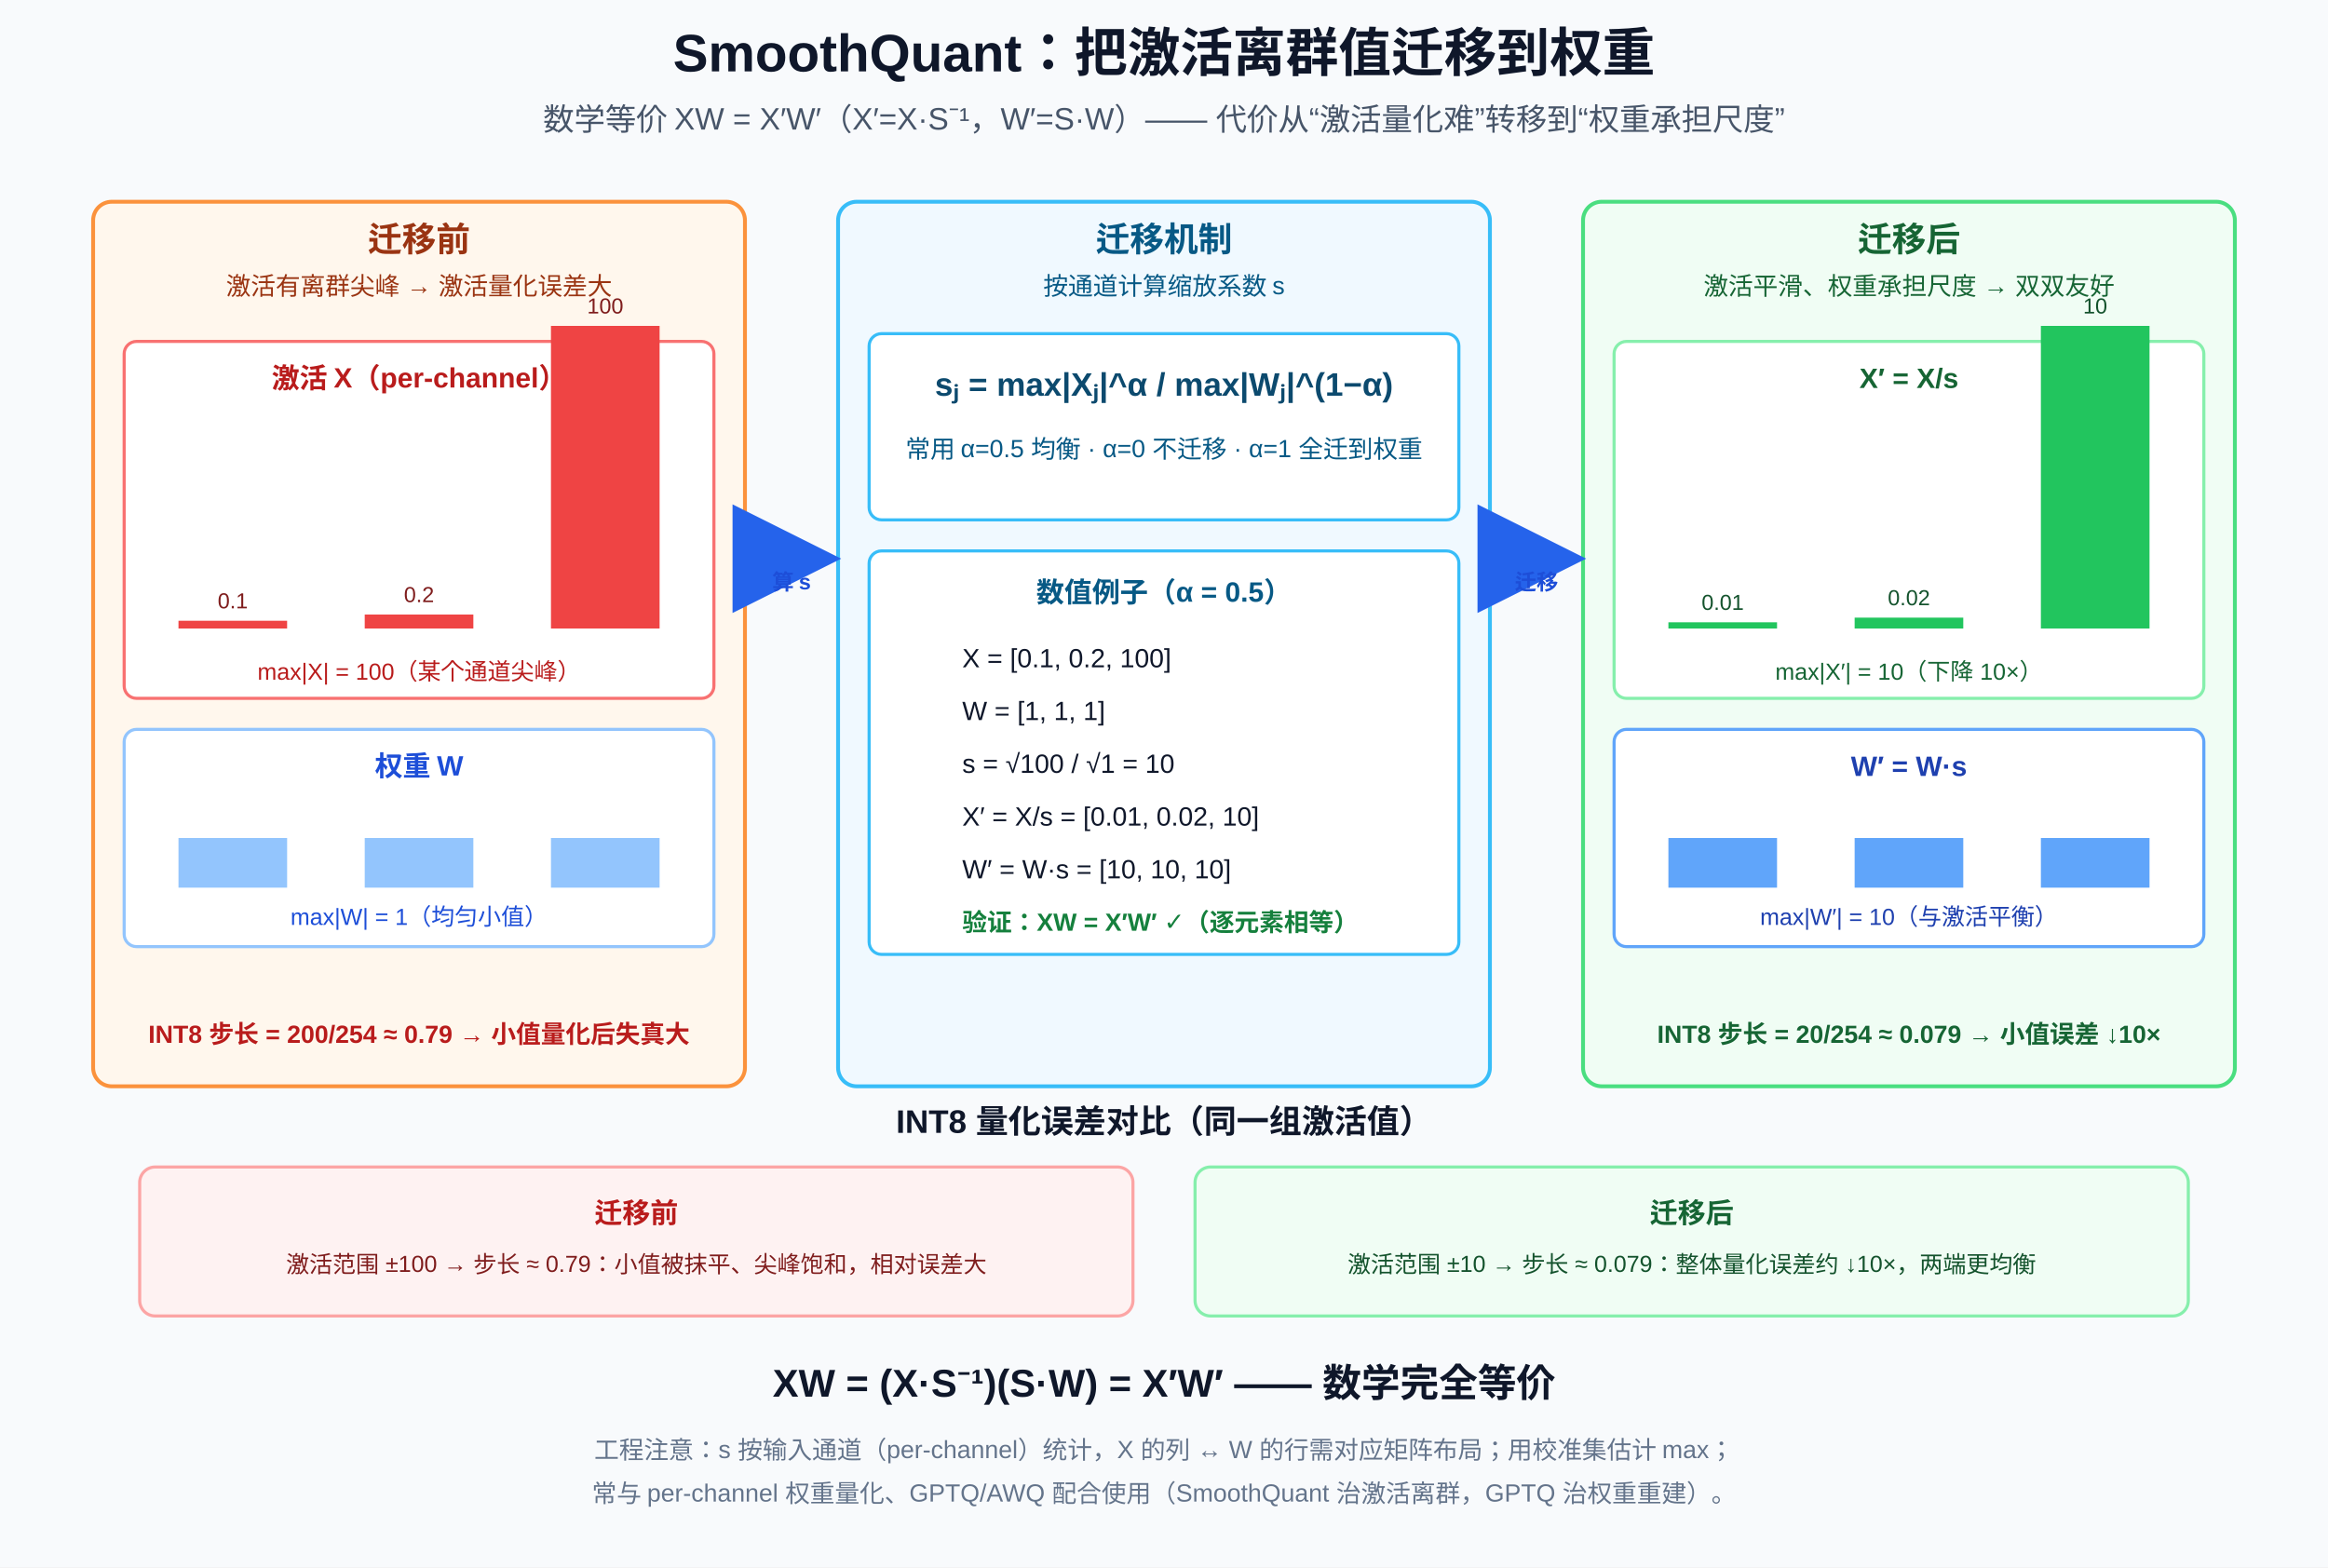
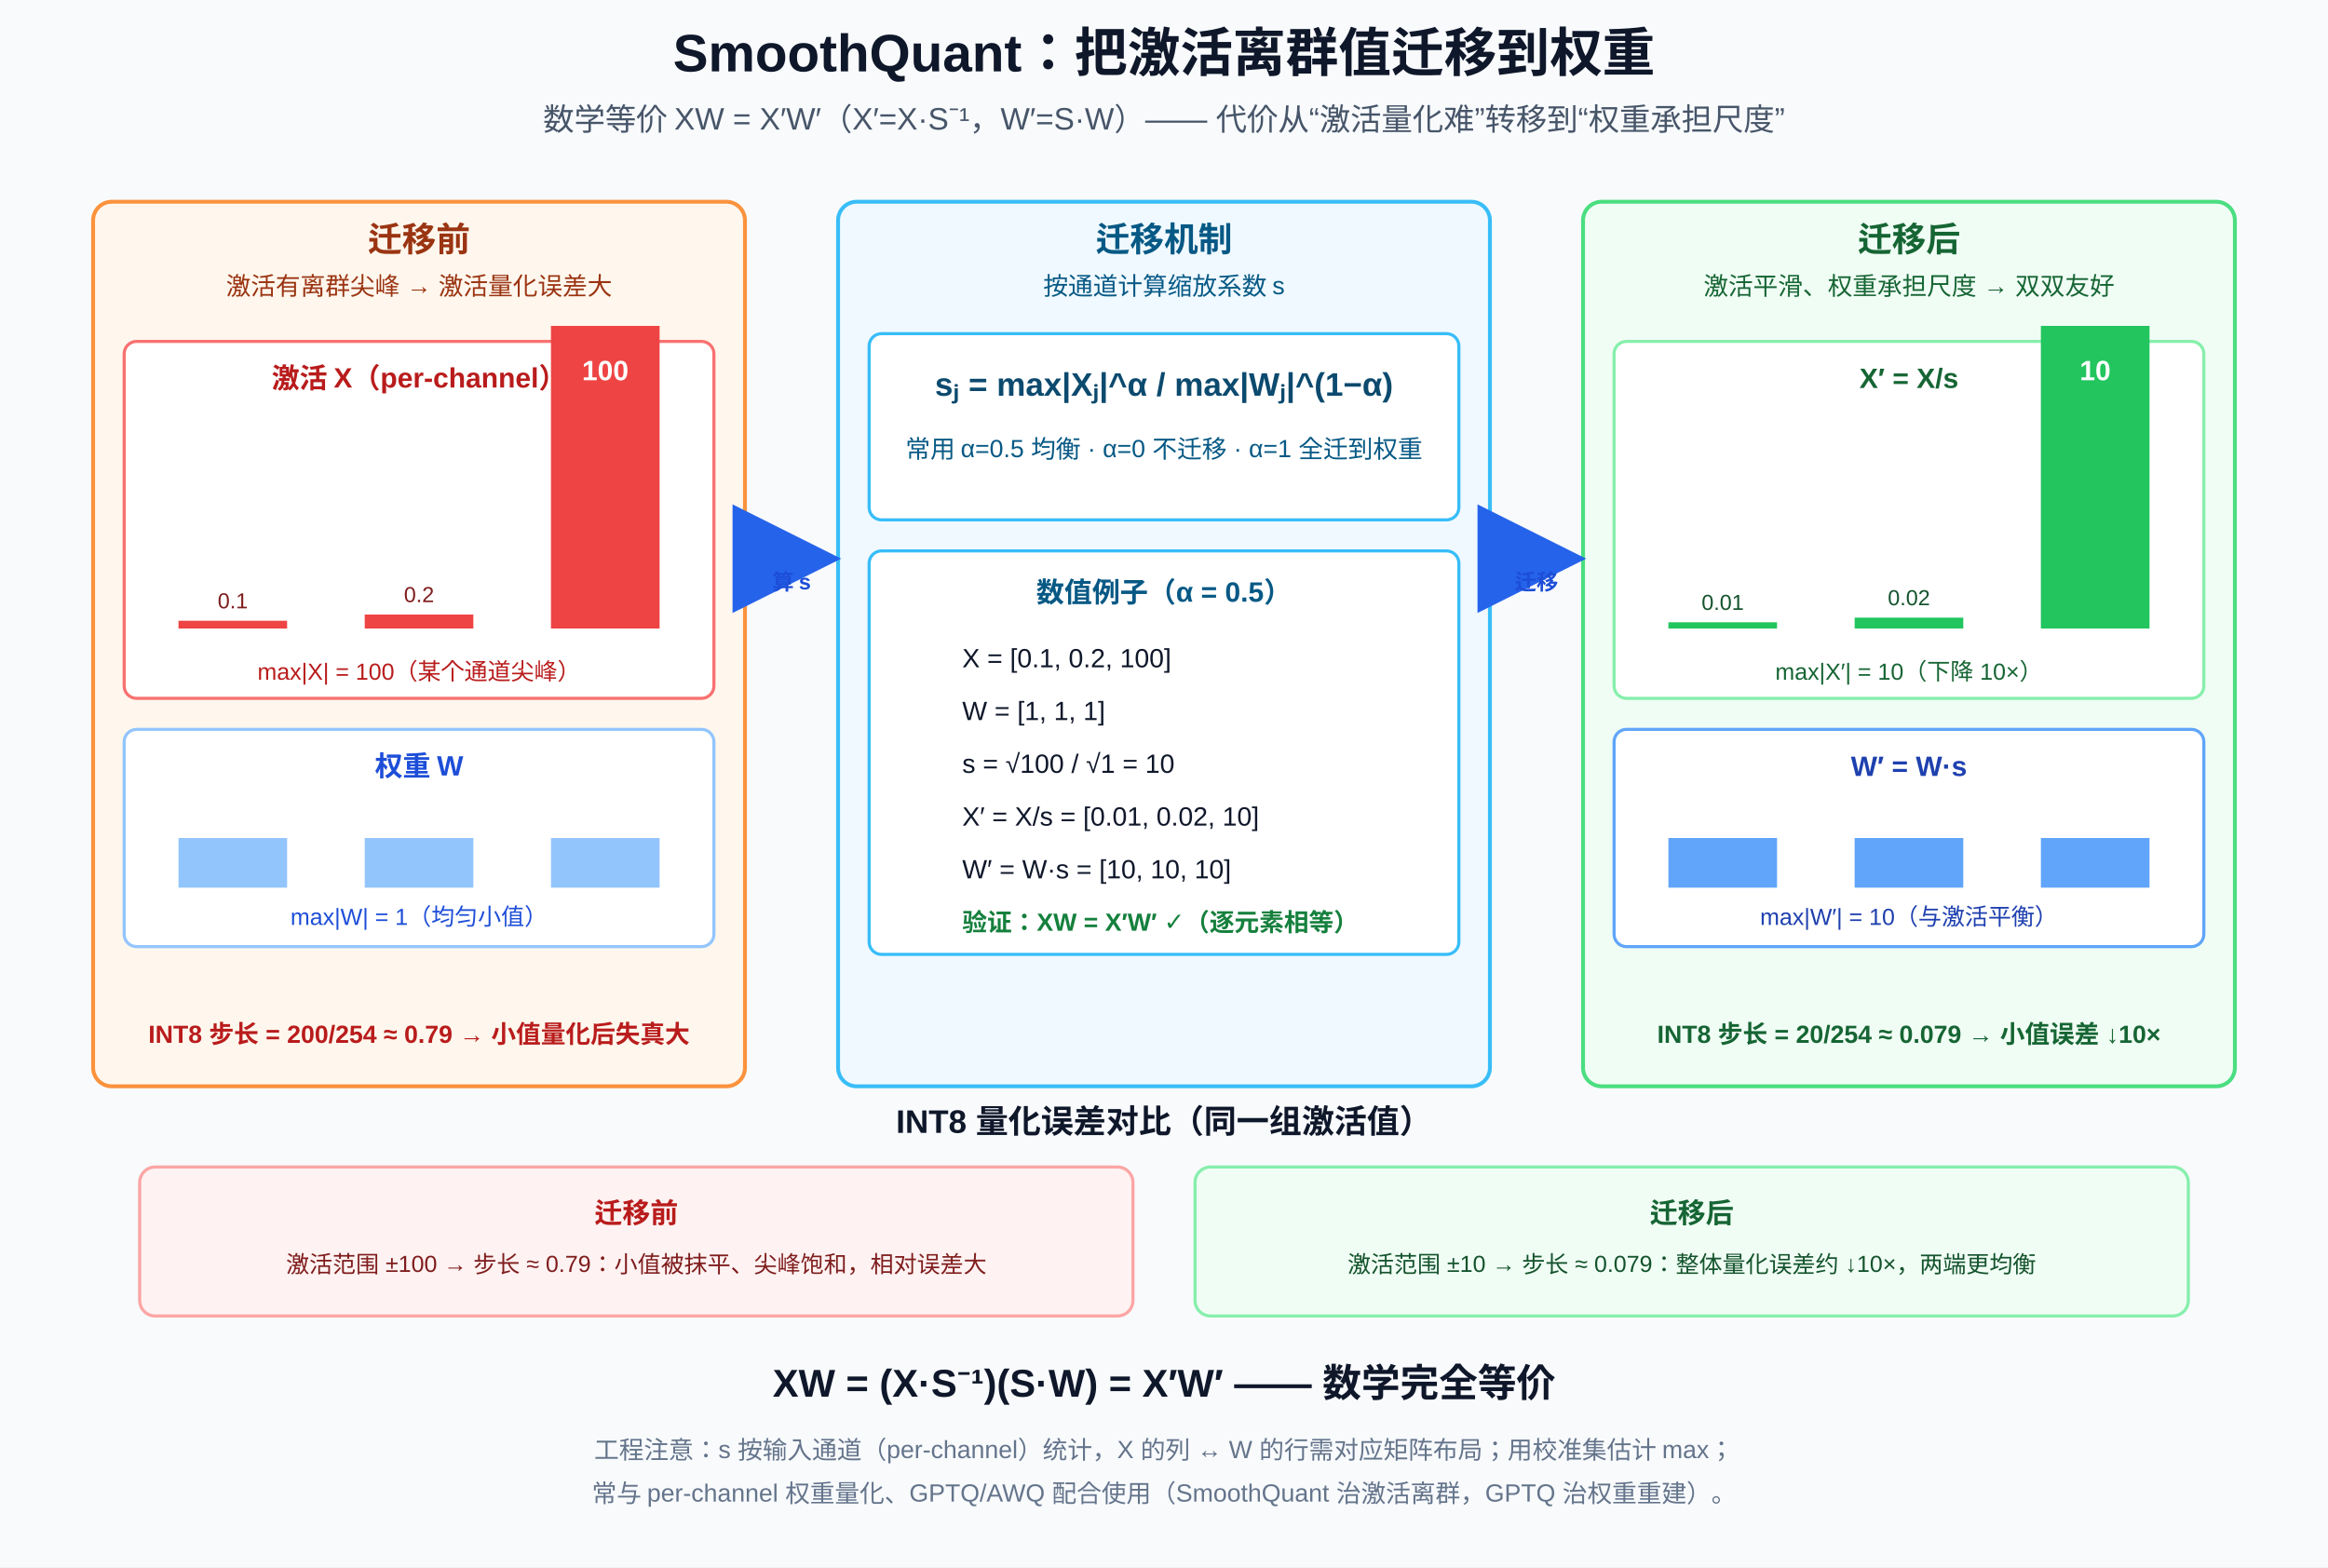
<svg xmlns="http://www.w3.org/2000/svg" width="1500" height="1010" viewBox="0 0 1500 1010">
  <rect width="1500" height="1010" fill="#f8fafc" />
  <g font-family="Microsoft YaHei,PingFang SC,Noto Sans SC,Arial,sans-serif">
    <text x="750" y="46" text-anchor="middle" font-size="34" font-weight="bold" fill="#0f172a">SmoothQuant：把激活离群值迁移到权重</text>
    <text x="750" y="84" text-anchor="middle" font-size="20" fill="#475569">数学等价 XW = X′W′（X′=X·S⁻¹，W′=S·W）—— 代价从“激活量化难”转移到“权重承担尺度”</text>
    <rect x="60" y="130" width="420" height="570" rx="12" fill="#fff7ed" stroke="#fb923c" stroke-width="2.5" />
    <text x="270" y="162" text-anchor="middle" font-size="22" font-weight="bold" fill="#9a3412">迁移前</text>
    <text x="270" y="190" text-anchor="middle" font-size="16" fill="#9a3412">激活有离群尖峰 → 激活量化误差大</text>
    <rect x="80" y="220" width="380" height="230" rx="8" fill="#ffffff" stroke="#f87171" stroke-width="2" />
    <text x="270" y="250" text-anchor="middle" font-size="18" font-weight="bold" fill="#b91c1c">激活 X（per-channel）</text>
    <rect x="115" y="400" width="70" height="5" fill="#ef4444" />
    <text x="150" y="392" text-anchor="middle" font-size="14" fill="#7f1d1d">0.1</text>
    <rect x="235" y="396" width="70" height="9" fill="#ef4444" />
    <text x="270" y="388" text-anchor="middle" font-size="14" fill="#7f1d1d">0.2</text>
    <rect x="355" y="210" width="70" height="195" fill="#ef4444" />
-     <text x="390" y="202" text-anchor="middle" font-size="14" fill="#7f1d1d">100</text>
+     <text x="390" y="245" text-anchor="middle" font-size="18" font-weight="bold" fill="#ffffff">100</text>
    <text x="270" y="438" text-anchor="middle" font-size="15" fill="#b91c1c">max|X| = 100（某个通道尖峰）</text>
    <rect x="80" y="470" width="380" height="140" rx="8" fill="#ffffff" stroke="#93c5fd" stroke-width="2" />
    <text x="270" y="500" text-anchor="middle" font-size="18" font-weight="bold" fill="#1d4ed8">权重 W</text>
    <rect x="115" y="540" width="70" height="32" fill="#93c5fd" />
    <rect x="235" y="540" width="70" height="32" fill="#93c5fd" />
    <rect x="355" y="540" width="70" height="32" fill="#93c5fd" />
    <text x="270" y="596" text-anchor="middle" font-size="15" fill="#1d4ed8">max|W| = 1（均匀小值）</text>
    <text x="270" y="672" text-anchor="middle" font-size="16" font-weight="bold" fill="#b91c1c">INT8 步长 = 200/254 ≈ 0.79 → 小值量化后失真大</text>
    <rect x="540" y="130" width="420" height="570" rx="12" fill="#f0f9ff" stroke="#38bdf8" stroke-width="2.5" />
    <text x="750" y="162" text-anchor="middle" font-size="22" font-weight="bold" fill="#075985">迁移机制</text>
    <text x="750" y="190" text-anchor="middle" font-size="16" fill="#075985">按通道计算缩放系数 s</text>
    <rect x="560" y="215" width="380" height="120" rx="8" fill="#ffffff" stroke="#38bdf8" stroke-width="2" />
    <text x="750" y="255" text-anchor="middle" font-size="21" font-weight="bold" fill="#0c4a6e">sⱼ = max|Xⱼ|^α / max|Wⱼ|^(1−α)</text>
    <text x="750" y="295" text-anchor="middle" font-size="16" fill="#075985">常用 α=0.5 均衡 · α=0 不迁移 · α=1 全迁到权重</text>
    <rect x="560" y="355" width="380" height="260" rx="8" fill="#ffffff" stroke="#38bdf8" stroke-width="2" />
    <text x="750" y="388" text-anchor="middle" font-size="18" font-weight="bold" fill="#075985">数值例子（α = 0.5）</text>
    <text x="620" y="430" font-size="17" fill="#0f172a">X = [0.1, 0.2, 100]</text>
    <text x="620" y="464" font-size="17" fill="#0f172a">W = [1, 1, 1]</text>
    <text x="620" y="498" font-size="17" fill="#0f172a">s = √100 / √1 = 10</text>
    <text x="620" y="532" font-size="17" fill="#0f172a">X′ = X/s = [0.01, 0.02, 10]</text>
    <text x="620" y="566" font-size="17" fill="#0f172a">W′ = W·s = [10, 10, 10]</text>
    <text x="620" y="600" font-size="16" font-weight="bold" fill="#15803d">验证：XW = X′W′ ✓（逐元素相等）</text>
    <rect x="1020" y="130" width="420" height="570" rx="12" fill="#f0fdf4" stroke="#4ade80" stroke-width="2.5" />
    <text x="1230" y="162" text-anchor="middle" font-size="22" font-weight="bold" fill="#166534">迁移后</text>
    <text x="1230" y="190" text-anchor="middle" font-size="16" fill="#166534">激活平滑、权重承担尺度 → 双双友好</text>
    <rect x="1040" y="220" width="380" height="230" rx="8" fill="#ffffff" stroke="#86efac" stroke-width="2" />
    <text x="1230" y="250" text-anchor="middle" font-size="18" font-weight="bold" fill="#166534">X′ = X/s</text>
    <rect x="1075" y="401" width="70" height="4" fill="#22c55e" />
    <text x="1110" y="393" text-anchor="middle" font-size="14" fill="#14532d">0.01</text>
    <rect x="1195" y="398" width="70" height="7" fill="#22c55e" />
    <text x="1230" y="390" text-anchor="middle" font-size="14" fill="#14532d">0.02</text>
    <rect x="1315" y="210" width="70" height="195" fill="#22c55e" />
-     <text x="1350" y="202" text-anchor="middle" font-size="14" fill="#14532d">10</text>
+     <text x="1350" y="245" text-anchor="middle" font-size="18" font-weight="bold" fill="#ffffff">10</text>
    <text x="1230" y="438" text-anchor="middle" font-size="15" fill="#166534">max|X′| = 10（下降 10×）</text>
    <rect x="1040" y="470" width="380" height="140" rx="8" fill="#ffffff" stroke="#60a5fa" stroke-width="2" />
    <text x="1230" y="500" text-anchor="middle" font-size="18" font-weight="bold" fill="#1e40af">W′ = W·s</text>
    <rect x="1075" y="540" width="70" height="32" fill="#60a5fa" />
    <rect x="1195" y="540" width="70" height="32" fill="#60a5fa" />
    <rect x="1315" y="540" width="70" height="32" fill="#60a5fa" />
    <text x="1230" y="596" text-anchor="middle" font-size="15" fill="#1e40af">max|W′| = 10（与激活平衡）</text>
    <text x="1230" y="672" text-anchor="middle" font-size="16" font-weight="bold" fill="#166534">INT8 步长 = 20/254 ≈ 0.079 → 小值误差 ↓10×</text>
    <defs>
      <marker id="ar" markerWidth="14" markerHeight="14" refX="12" refY="7" orient="auto">
        <path d="M0,0 L14,7 L0,14 Z" fill="#2563eb" />
      </marker>
    </defs>
    <path d="M488 360 L532 360" stroke="#2563eb" stroke-width="5" marker-end="url(#ar)" />
    <text x="510" y="380" text-anchor="middle" font-size="14" font-weight="bold" fill="#1d4ed8">算 s</text>
    <path d="M968 360 L1012 360" stroke="#2563eb" stroke-width="5" marker-end="url(#ar)" />
    <text x="990" y="380" text-anchor="middle" font-size="14" font-weight="bold" fill="#1d4ed8">迁移</text>
    <text x="750" y="730" text-anchor="middle" font-size="21" font-weight="bold" fill="#0f172a">INT8 量化误差对比（同一组激活值）</text>
    <rect x="90" y="752" width="640" height="96" rx="10" fill="#fef2f2" stroke="#fca5a5" stroke-width="2" />
    <text x="410" y="788" text-anchor="middle" font-size="18" font-weight="bold" fill="#b91c1c">迁移前</text>
    <text x="410" y="820" text-anchor="middle" font-size="15" fill="#7f1d1d">激活范围 ±100 → 步长 ≈ 0.79：小值被抹平、尖峰饱和，相对误差大</text>
    <rect x="770" y="752" width="640" height="96" rx="10" fill="#f0fdf4" stroke="#86efac" stroke-width="2" />
    <text x="1090" y="788" text-anchor="middle" font-size="18" font-weight="bold" fill="#166534">迁移后</text>
    <text x="1090" y="820" text-anchor="middle" font-size="15" fill="#14532d">激活范围 ±10 → 步长 ≈ 0.079：整体量化误差约 ↓10×，两端更均衡</text>
    <text x="750" y="900" text-anchor="middle" font-size="25" font-weight="bold" fill="#0f172a">XW = (X·S⁻¹)(S·W) = X′W′ —— 数学完全等价</text>
    <text x="750" y="940" text-anchor="middle" font-size="16" fill="#64748b">工程注意：s 按输入通道（per-channel）统计，X 的列 ↔ W 的行需对应矩阵布局；用校准集估计 max；</text>
    <text x="750" y="968" text-anchor="middle" font-size="16" fill="#64748b">常与 per-channel 权重量化、GPTQ/AWQ 配合使用（SmoothQuant 治激活离群，GPTQ 治权重重建）。</text>
  </g>
</svg>
